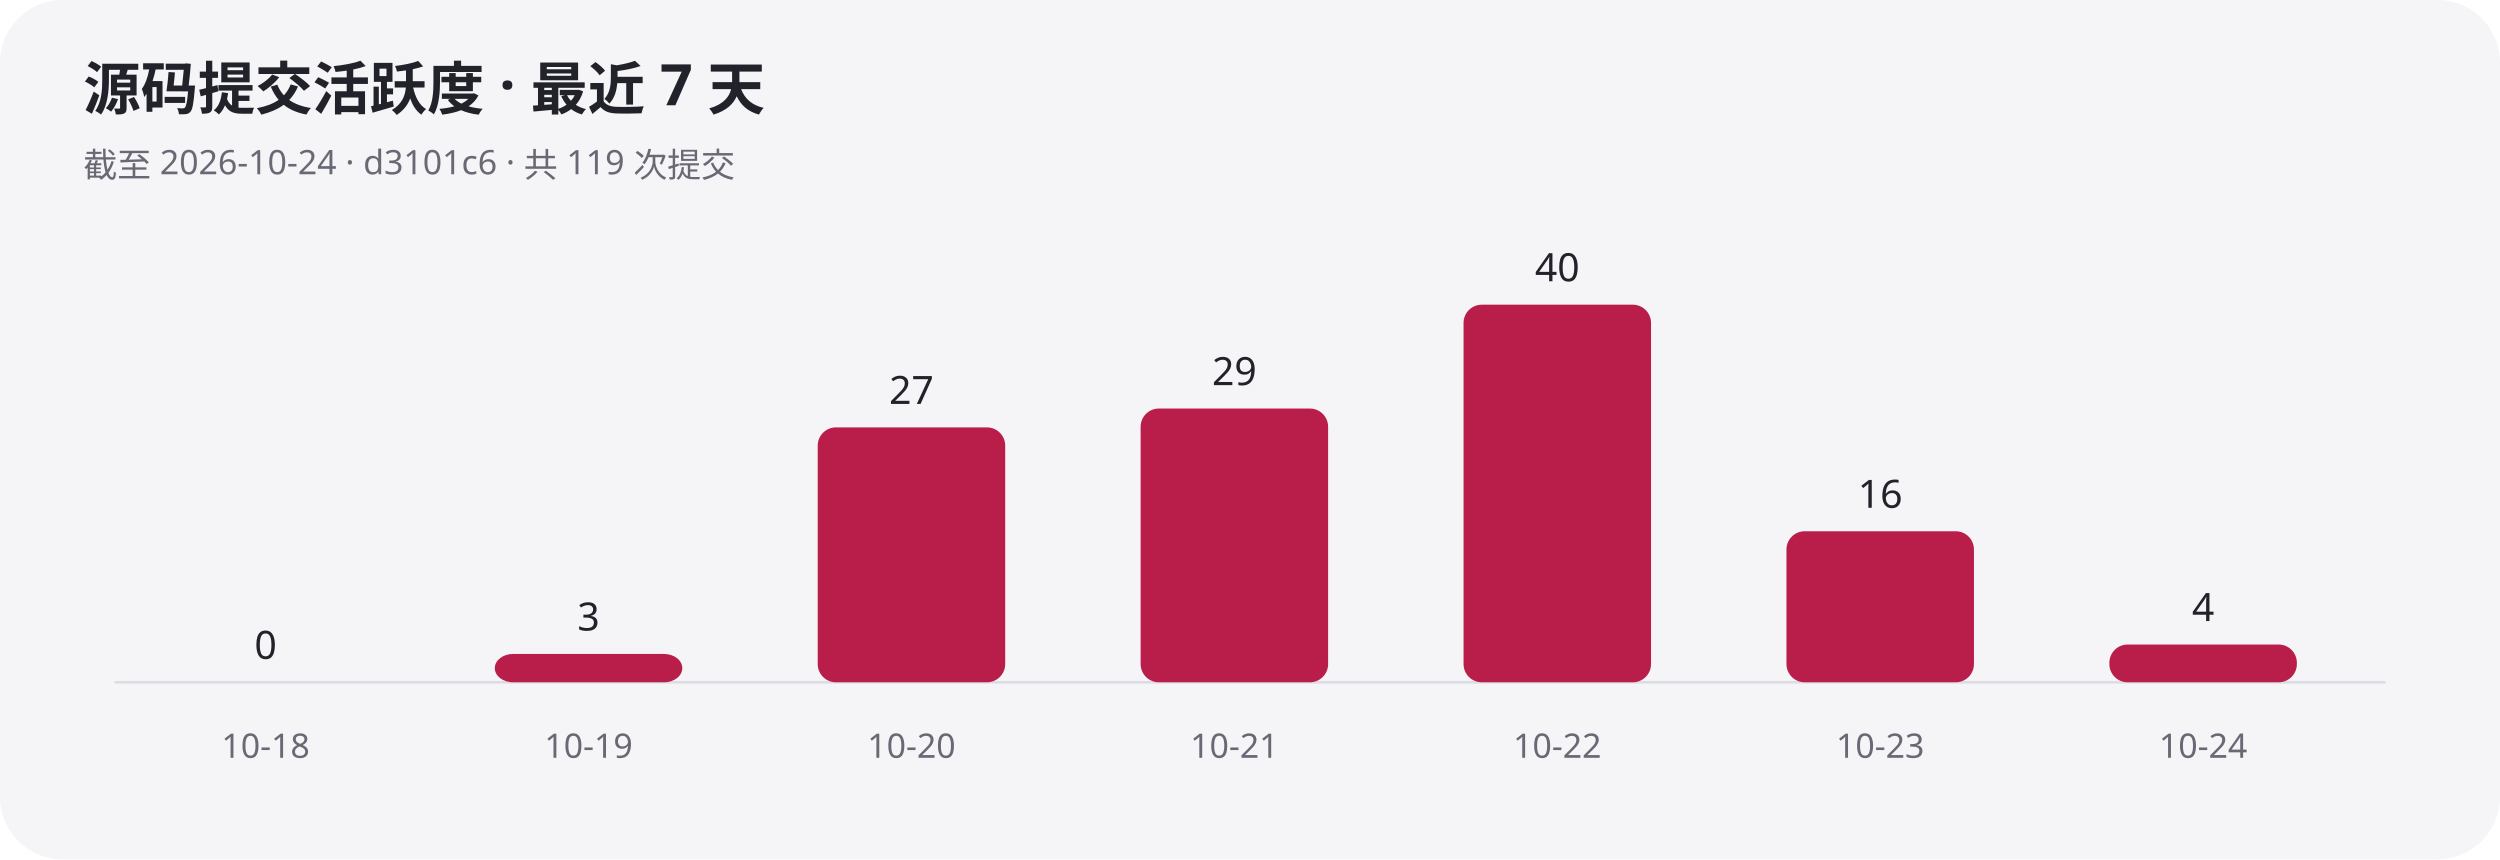
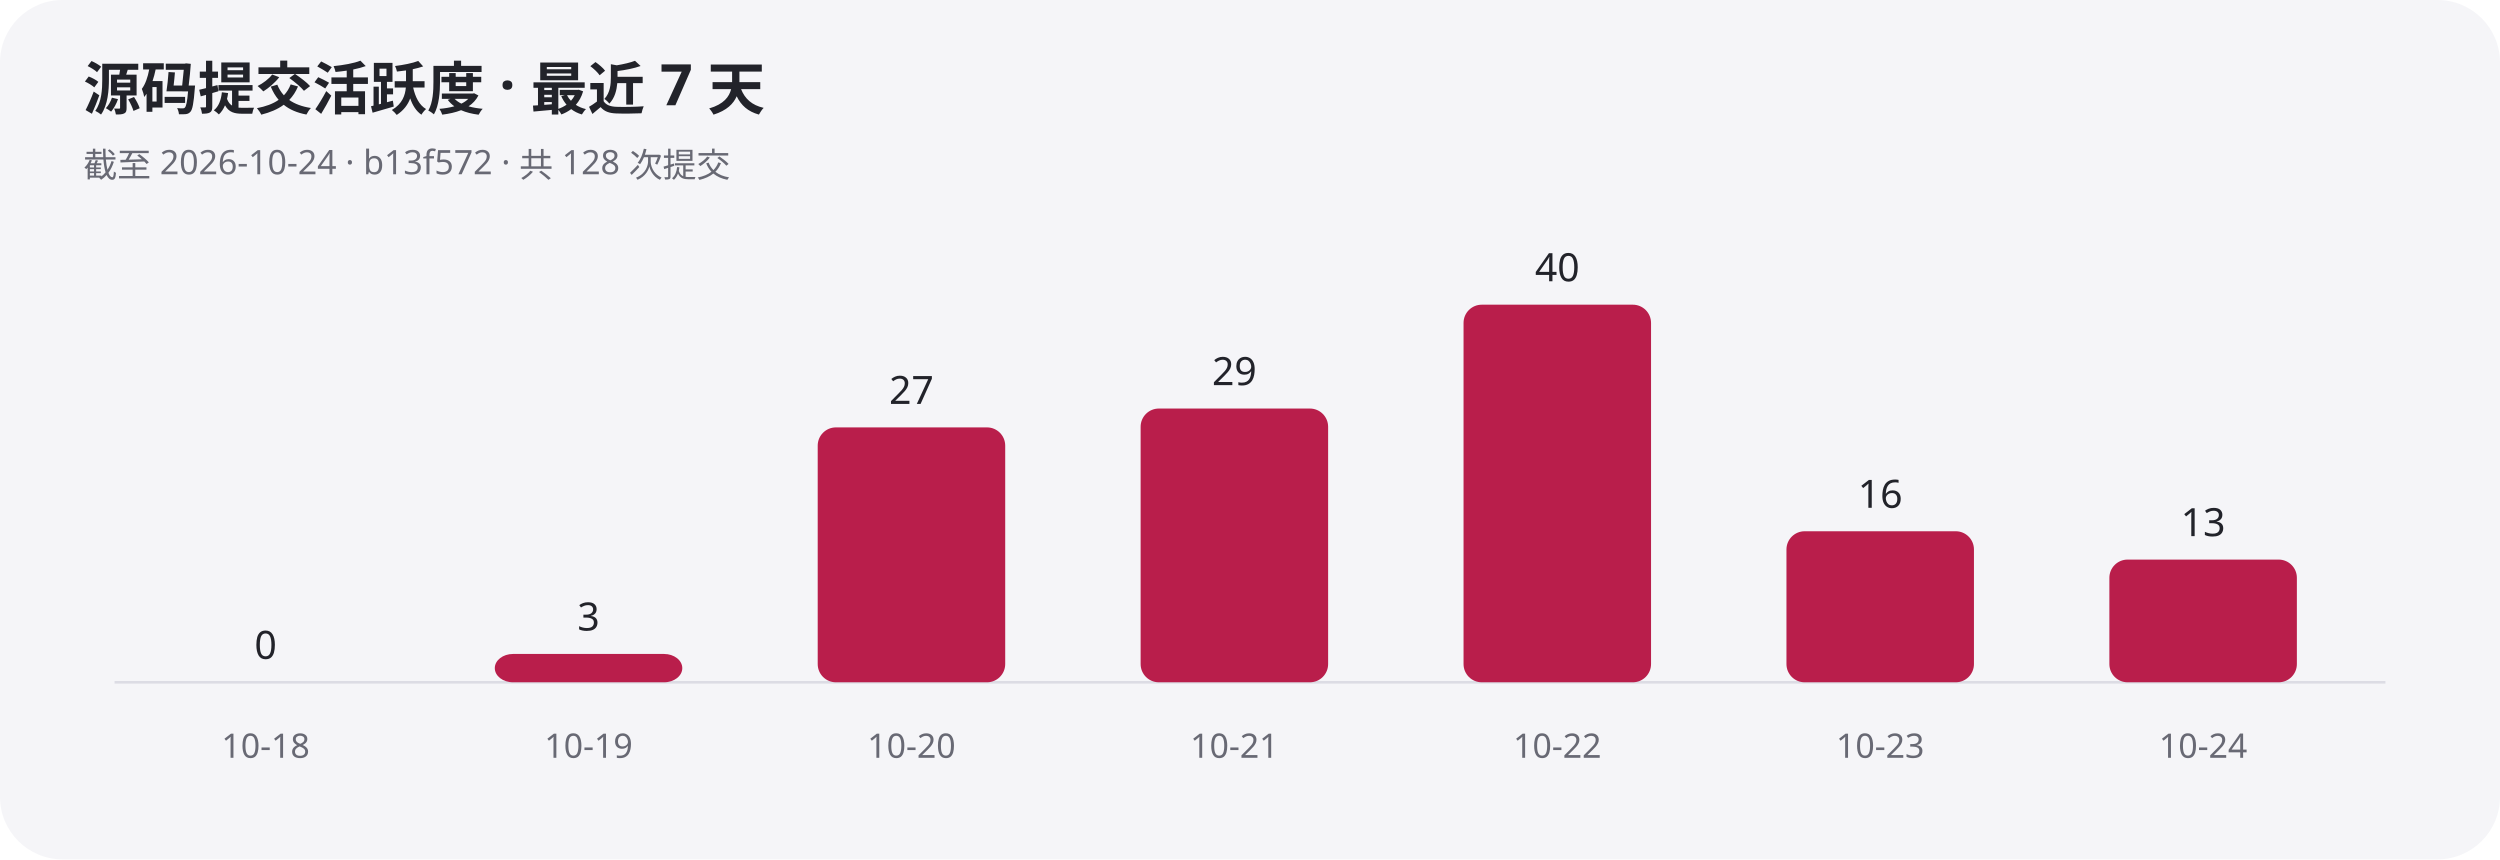
<svg xmlns="http://www.w3.org/2000/svg" width="960" height="330" viewBox="0 0 960 330" role="img" aria-labelledby="title desc">
  <rect width="960" height="330" rx="24" fill="#F5F5F8" />
  <g font-family="system-ui, sans-serif" fill="#22232A">
    <text x="32" y="42" font-size="22" font-weight="650">源码提交活跃度 · 最近 7 天</text>
-     <text x="32" y="68" font-size="13" fill="#686974">截至 2026-10-24 · d3101c6 · 共 119 次提交</text>
+     <text x="32" y="68" font-size="13" fill="#686974">截至 2026-10-24 · b13f572 · 共 128 次提交</text>
    <line x1="44" y1="262" x2="916" y2="262" stroke="#DCDCE4" />
    <rect x="66" y="262.0" width="72" height="0.0" rx="7" fill="#B91E4B" />
    <text x="102" y="253.0" font-size="15" text-anchor="middle">0</text>
    <text x="102" y="291" font-size="13" text-anchor="middle" fill="#686974">10-18</text>
    <rect x="190" y="251.12" width="72" height="10.88" rx="7" fill="#B91E4B" />
    <text x="226" y="242.12" font-size="15" text-anchor="middle">3</text>
    <text x="226" y="291" font-size="13" text-anchor="middle" fill="#686974">10-19</text>
    <rect x="314" y="164.12" width="72" height="97.88" rx="7" fill="#B91E4B" />
    <text x="350" y="155.12" font-size="15" text-anchor="middle">27</text>
    <text x="350" y="291" font-size="13" text-anchor="middle" fill="#686974">10-20</text>
    <rect x="438" y="156.88" width="72" height="105.12" rx="7" fill="#B91E4B" />
    <text x="474" y="147.88" font-size="15" text-anchor="middle">29</text>
    <text x="474" y="291" font-size="13" text-anchor="middle" fill="#686974">10-21</text>
    <rect x="562" y="117.0" width="72" height="145.0" rx="7" fill="#B91E4B" />
    <text x="598" y="108.0" font-size="15" text-anchor="middle">40</text>
    <text x="598" y="291" font-size="13" text-anchor="middle" fill="#686974">10-22</text>
    <rect x="686" y="204.0" width="72" height="58.0" rx="7" fill="#B91E4B" />
    <text x="722" y="195.0" font-size="15" text-anchor="middle">16</text>
    <text x="722" y="291" font-size="13" text-anchor="middle" fill="#686974">10-23</text>
-     <rect x="810" y="247.5" width="72" height="14.5" rx="7" fill="#B91E4B" />
-     <text x="846" y="238.5" font-size="15" text-anchor="middle">4</text>
+     <rect x="810" y="214.88" width="72" height="47.12" rx="7" fill="#B91E4B" />
+     <text x="846" y="205.88" font-size="15" text-anchor="middle">13</text>
    <text x="846" y="291" font-size="13" text-anchor="middle" fill="#686974">10-24</text>
  </g>
</svg>
